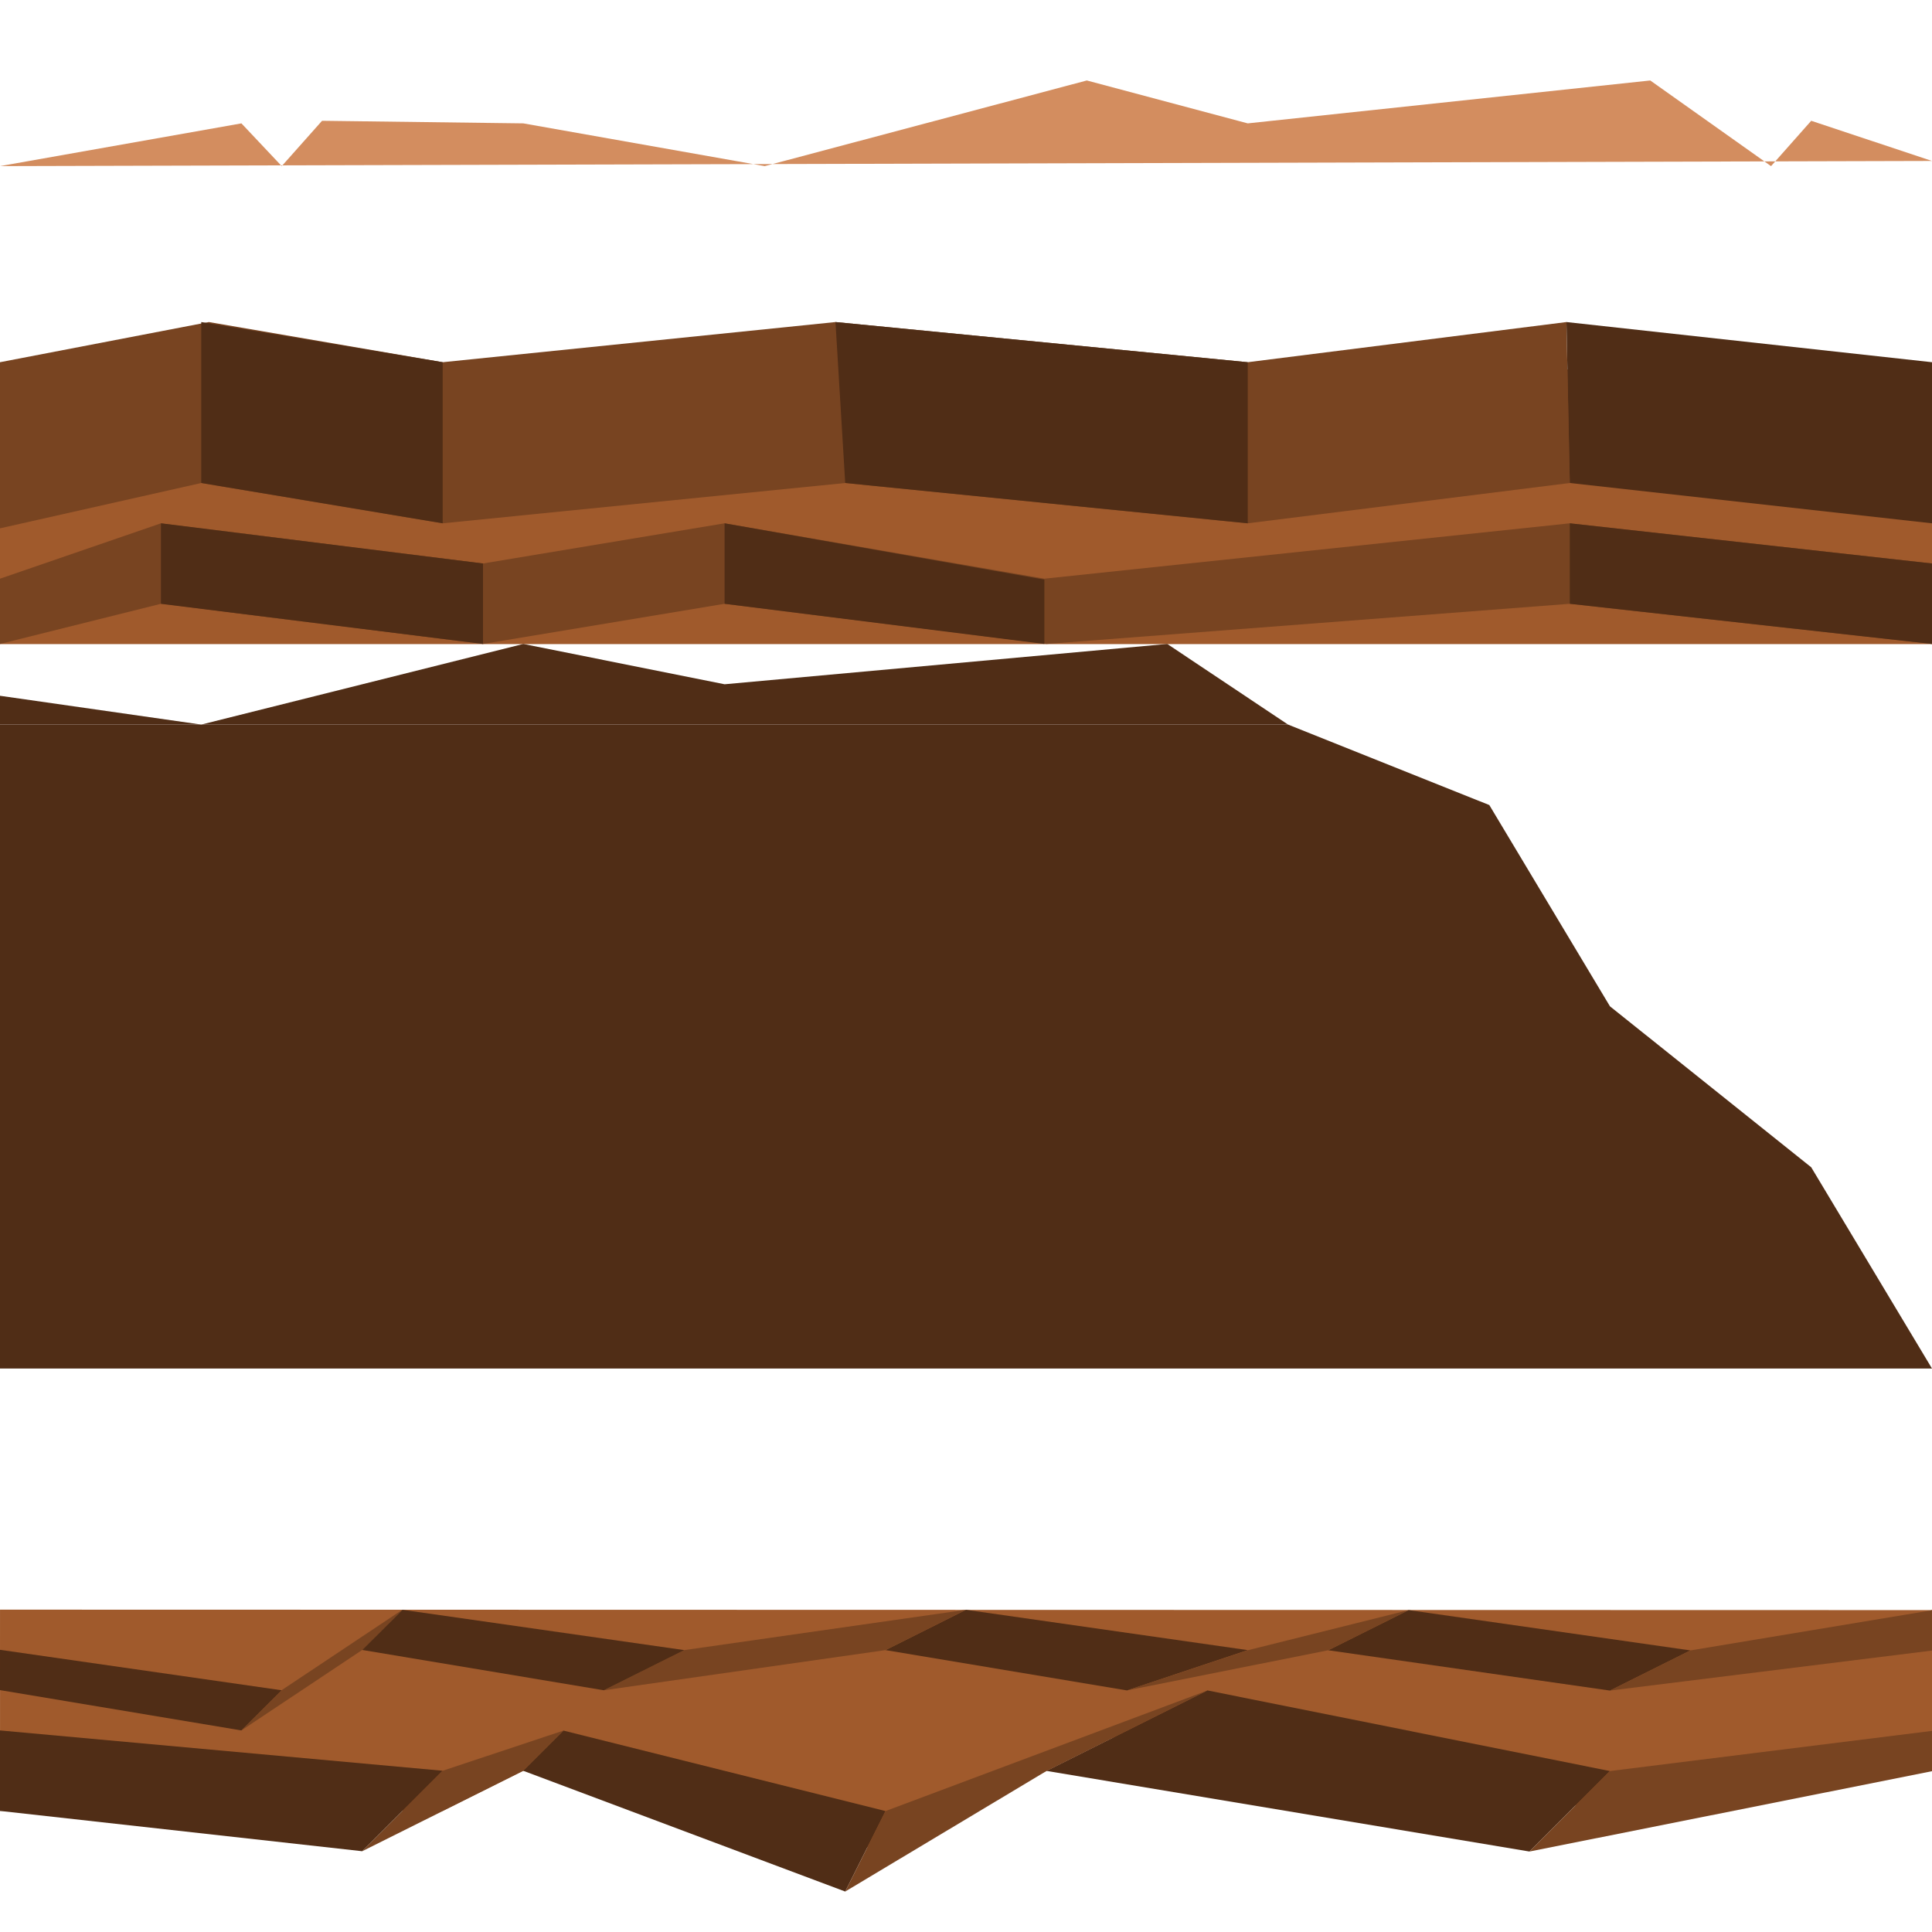
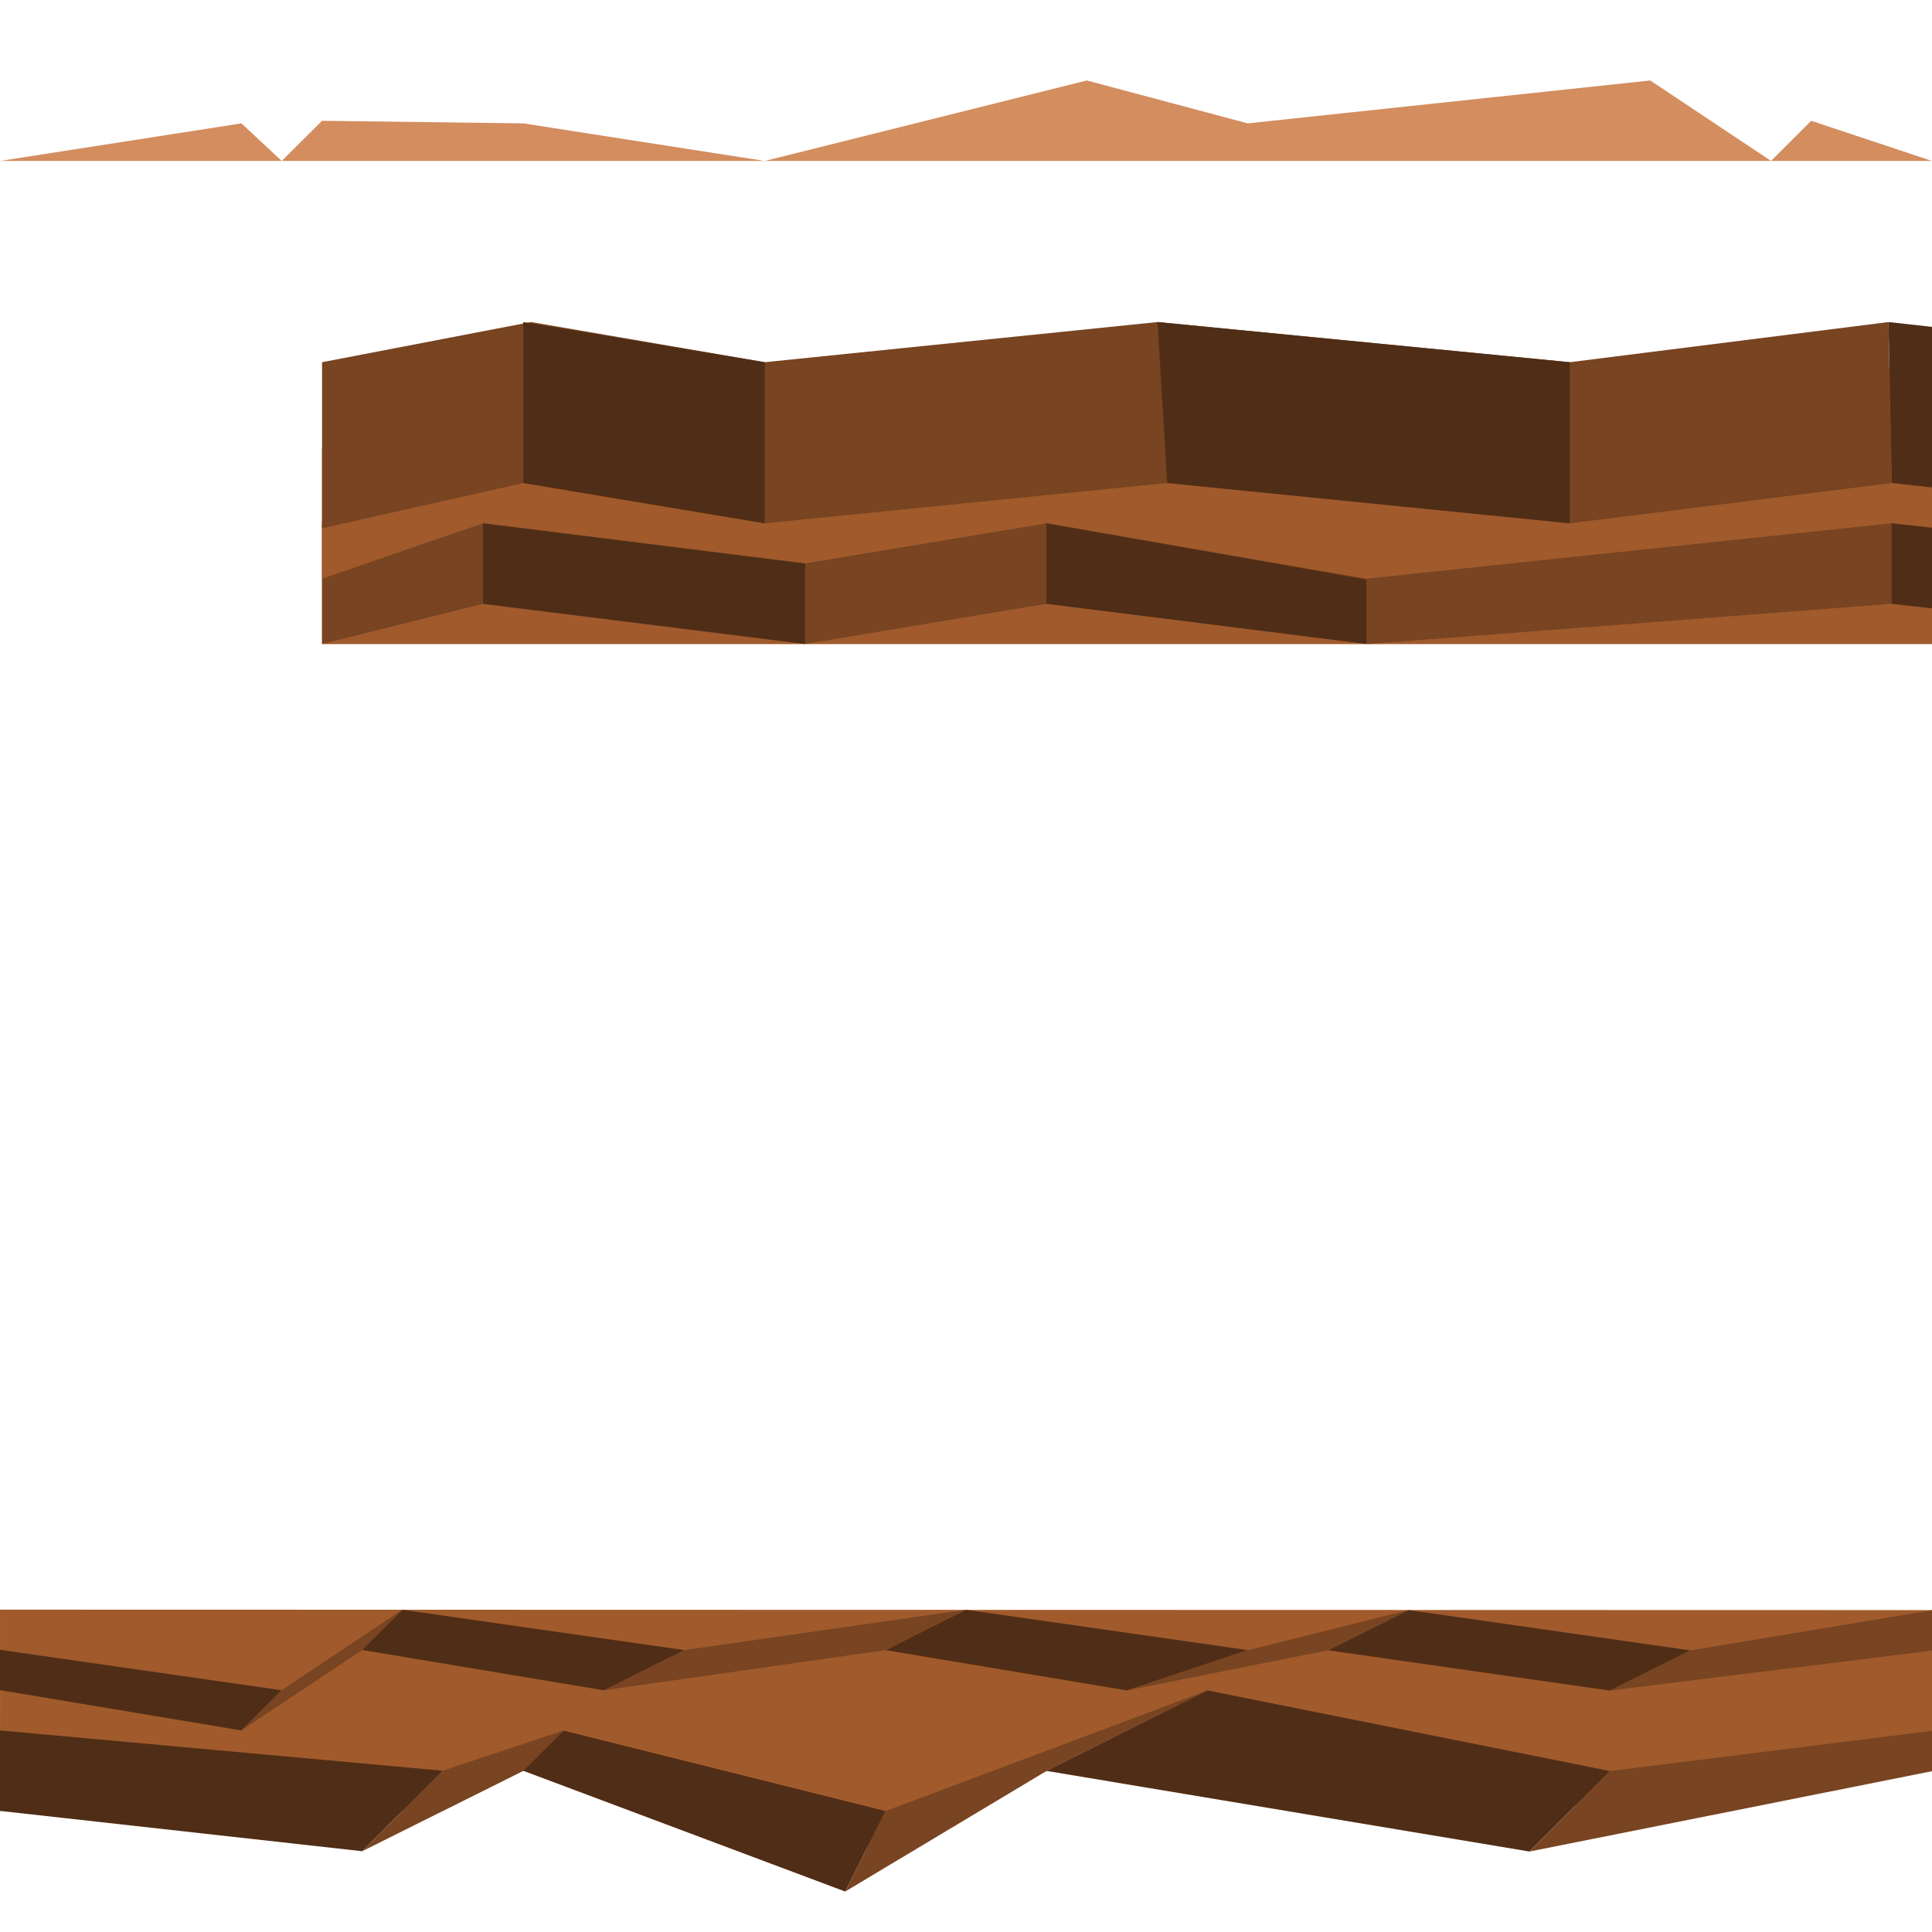
<svg xmlns="http://www.w3.org/2000/svg" width="48" height="48" viewBox="0 0 12.7 12.7" version="1.1" id="svg917">
  <defs id="defs911" />
  <g id="layer1">
    <path id="rect8-8-38" style="fill:#a05a2c;stroke-width:0.166" d="M 12.7,11.642 12.435,11.642 4.8333333e-6,11.11 1.2243333e-4,10.581 12.7,10.584 Z" />
-     <rect style="fill:#d38d5f;stroke:none;stroke-width:0.281;stroke-opacity:1" id="rect1036" width="12.7" height="4.762" x="-12.7" y="-21.167" transform="rotate(-90)" />
-     <rect style="fill:#a05a2c;stroke-width:0.162" id="rect8" width="12.7" height="0.794" x="1.2406819e-07" y="3.44" ry="0" />
-     <path id="rect10" style="fill:#784421;stroke-width:1.03" d="M -6.6666665e-8,3.428 H 12.7 v 0.805 L 10.319,3.969 6.879,4.233 4.763,3.969 3.175,4.233 1.058,3.969 -6.6666665e-8,4.233 Z" />
-     <path id="rect10-2" style="fill:#a05a2c;stroke-width:1.37" d="M -6.6666665e-8,2.951 3.089,2.666 H 6.865 L 10.984,2.381 12.7,2.666 12.7,3.704 10.319,3.44 6.865,3.804 4.763,3.44 3.175,3.704 1.058,3.44 -6.6666665e-8,3.804 Z" />
-     <path id="rect918" style="fill:#502d16;stroke:none;stroke-width:0.261;stroke-opacity:1" d="M 1.058,3.44 3.175,3.704 V 4.233 L 1.058,3.969 Z" />
-     <path id="rect918-2" style="fill:#502d16;stroke:none;stroke-width:0.27;stroke-opacity:1" d="M 4.763,3.44 6.865,3.81 V 4.233 L 4.763,3.969 Z" />
-     <path id="rect918-5" style="fill:#502d16;stroke:none;stroke-width:0.27;stroke-opacity:1" d="M 10.319,3.44 12.7,3.704 12.7,4.233 10.319,3.969 Z" />
-     <path id="rect10-5" style="fill:#784421;stroke-width:1.337" d="M -6.6666665e-8,2.117 V 2.381 L 1.373,2.117 2.91,2.381 5.492,2.117 8.202,2.381 10.297,2.117 10.319,3.175 8.202,3.44 5.556,3.175 2.91,3.44 1.323,3.175 -6.6666665e-8,3.473 Z" />
-     <path id="rect918-7" style="fill:#502d16;stroke:none;stroke-width:0.301;stroke-opacity:1" d="M 1.323,2.117 2.91,2.381 V 3.44 L 1.323,3.175 Z" />
-     <path id="rect918-2-7" style="fill:#502d16;stroke:none;stroke-width:0.301;stroke-opacity:1" d="M 5.492,2.117 8.202,2.381 V 3.44 L 5.556,3.175 Z" />
-     <path id="rect918-5-7" style="fill:#502d16;stroke:none;stroke-width:0.301;stroke-opacity:1" d="M 10.297,2.117 12.7,2.381 12.7,3.44 10.319,3.175 Z" />
-     <rect style="fill:#d38d5f;stroke:none;stroke-width:0.265;stroke-opacity:1" id="rect1032" width="12.7" height="4.233" x="35.983" y="14.817" />
-     <rect style="fill:#a05a2c;stroke:none;stroke-width:0.265;stroke-opacity:1" id="rect1041" width="12.7" height="4.233" x="31.75" y="4.233" />
-     <path id="rect1038" style="fill:#d38d5f;stroke:none;stroke-width:0.273;stroke-opacity:1" d="M 1.852,1.092 2.117,0.794 3.44,0.811 5.027,1.092 7.144,0.529 8.202,0.811 10.848,0.529 11.642,1.092 11.906,0.794 12.7,1.058 0,1.092 v 0 L 1.587,0.811 Z" />
+     <rect style="fill:#a05a2c;stroke-width:0.162" id="rect8" width="12.7" height="0.794" x="2.117" y="3.44" ry="0" />
+     <path id="rect10" style="fill:#784421;stroke-width:1.03" d="M 2.117,3.428 H 14.817 v 0.805 L 12.435,3.969 8.996,4.233 6.879,3.969 5.292,4.233 3.175,3.969 2.117,4.233 Z" />
+     <path id="rect10-2" style="fill:#a05a2c;stroke-width:1.37" d="M 2.117,2.951 5.206,2.666 h 3.776 l 4.119,-0.285 1.716,0.285 1e-6,1.038 L 12.435,3.44 8.982,3.804 6.879,3.44 5.292,3.704 3.175,3.44 2.117,3.804 Z" />
+     <path id="rect918" style="fill:#502d16;stroke:none;stroke-width:0.261;stroke-opacity:1" d="M 3.175,3.44 5.292,3.704 V 4.233 L 3.175,3.969 Z" />
+     <path id="rect918-2" style="fill:#502d16;stroke:none;stroke-width:0.27;stroke-opacity:1" d="M 6.879,3.44 8.982,3.81 V 4.233 L 6.879,3.969 Z" />
+     <path id="rect918-5" style="fill:#502d16;stroke:none;stroke-width:0.27;stroke-opacity:1" d="m 12.435,3.44 2.381,0.265 -1e-6,0.529 -2.381,-0.265 z" />
+     <path id="rect10-5" style="fill:#784421;stroke-width:1.337" d="M 2.117,2.117 V 2.381 L 3.49,2.117 5.027,2.381 7.609,2.117 10.319,2.381 12.414,2.117 12.435,3.175 10.319,3.44 7.673,3.175 5.027,3.44 3.44,3.175 2.117,3.473 Z" />
+     <path id="rect918-7" style="fill:#502d16;stroke:none;stroke-width:0.301;stroke-opacity:1" d="M 3.44,2.117 5.027,2.381 V 3.44 L 3.44,3.175 Z" />
+     <path id="rect918-2-7" style="fill:#502d16;stroke:none;stroke-width:0.301;stroke-opacity:1" d="M 7.609,2.117 10.319,2.381 V 3.44 L 7.673,3.175 Z" />
+     <path id="rect918-5-7" style="fill:#502d16;stroke:none;stroke-width:0.301;stroke-opacity:1" d="m 12.414,2.117 2.403,0.265 1e-6,1.058 -2.381,-0.265 z" />
+     <path id="rect1038" style="fill:#d38d5f;stroke:none;stroke-width:0.273;stroke-opacity:1" d="M 1.852,1.058 2.117,0.794 3.44,0.811 5.027,1.058 7.144,0.529 8.202,0.811 10.848,0.529 11.642,1.058 11.906,0.794 12.7,1.058 H 0 v 0 L 1.587,0.811 Z" />
    <path id="rect8-8" style="fill:#a05a2c;stroke-width:0.166" transform="rotate(-90)" d="m -12.965,-5.556 0.529,0 11.642,0.529 -0.529,0.529 H -14.023 Z" />
    <path id="rect10-2-2" style="fill:#a05a2c;stroke-width:1.37" d="M -5.292,12.7 -5.821,10.583 -5.292,7.408 -6.085,5.821 -5.556,3.44 -5.821,2.91 -5.556,0.265 -4.763,1.058 -5.027,6.879 -4.763,8.731 -5.027,11.113 -4.498,12.7 Z" />
    <path id="rect918-22" style="fill:#502d16;stroke:none;stroke-width:0.261;stroke-opacity:1" d="M -5.027,10.583 -4.763,8.731 -4.498,9.26 -4.763,11.113 Z" />
    <path id="rect918-2-9" style="fill:#502d16;stroke:none;stroke-width:0.27;stroke-opacity:1" d="M -5.027,7.408 -4.763,5.821 -4.498,6.35 -4.763,8.202 Z" />
    <path id="rect918-5-1" style="fill:#502d16;stroke:none;stroke-width:0.27;stroke-opacity:1" d="M -5.292,1.587 -5.027,0.794 -4.763,1.058 -5.027,1.852 Z" />
    <path id="rect918-7-2" style="fill:#502d16;stroke:none;stroke-width:0.301;stroke-opacity:1" d="M -6.085,10.054 -5.556,6.879 -5.027,7.938 -5.556,10.583 Z" />
    <path id="rect918-2-7-1" style="fill:#502d16;stroke:none;stroke-width:0.301;stroke-opacity:1" d="m -6.35,5.556 0.794,-2.117 0.265,0.265 -0.529,2.117 z" />
    <path id="rect918-5-7-0" style="fill:#502d16;stroke:none;stroke-width:0.301;stroke-opacity:1" d="M -6.085,2.381 -5.821,0 -5.292,0.529 -5.556,2.91 Z" />
    <rect style="fill:#a05a2c;stroke-width:0.166" id="rect8-8-3" width="11.906" height="0.794" x="-34.66" y="0.265" ry="0" transform="rotate(-90)" />
    <path id="rect10-4-2" style="fill:#784421;stroke-width:1.03" d="M 0.253,34.66 0,23.283 l 0.529,0.265 0.265,0.794 0.265,3.44 -0.265,2.117 0.265,2.117 -0.265,1.852 0.265,0.794 z" />
    <path id="rect10-2-2-4" style="fill:#a05a2c;stroke-width:1.37" d="m -0.236,34.66 -0.285,-3.089 v -3.776 l -0.285,-4.119 0.011,-2.245 1.852,1.852 -0.794,0.794 0.359,3.454 -0.37,2.102 0.265,1.852 -0.265,2.117 0.365,1.058 z" />
    <path id="rect918-22-0" style="fill:#502d16;stroke:none;stroke-width:0.261;stroke-opacity:1" d="M 0.265,33.602 0.529,31.485 1.058,31.75 0.794,33.867 Z" />
    <path id="rect918-2-9-3" style="fill:#502d16;stroke:none;stroke-width:0.27;stroke-opacity:1" d="m 0.265,29.633 0.37,-2.102 0.423,0.25 -0.265,2.117 z" />
    <path id="rect918-5-1-8" style="fill:#502d16;stroke:none;stroke-width:0.27;stroke-opacity:1" d="m 0.265,24.342 0.276,-1.588 0.529,0.265 -0.276,1.587 z" />
    <path id="rect10-5-3-6" style="fill:#784421;stroke-width:1.337" d="M -0.794,34.66 -1.058,32.544 -0.794,30.956 -1.058,28.31 -0.794,25.4 -1.058,23.812 -3e-7,24.342 0.265,26.194 0,28.575 0.265,31.75 0,32.808 0.298,34.66 Z" />
    <path id="rect918-7-2-8" style="fill:#502d16;stroke:none;stroke-width:0.301;stroke-opacity:1" d="M -1.058,32.544 -0.794,30.956 0.265,31.75 0,32.808 Z" />
    <path id="rect918-2-7-1-0" style="fill:#502d16;stroke:none;stroke-width:0.301;stroke-opacity:1" d="M -1.058,28.31 -0.794,25.4 0.265,26.194 0,28.575 Z" />
    <path id="rect918-5-7-0-2" style="fill:#502d16;stroke:none;stroke-width:0.301;stroke-opacity:1" d="m -1.058,23.812 0.011,-2.646 1.323,1.323 L -2e-7,24.342 Z" />
    <path id="rect1127" style="fill:#784421;stroke:none;stroke-width:0.265;stroke-opacity:1" d="M -6.085,2.381 -5.556,2.91 -5.292,3.704 -5.556,3.44 Z" />
    <path id="rect1127-7" style="fill:#784421;stroke:none;stroke-width:0.265;stroke-opacity:1" d="M -6.35,5.556 -5.821,5.821 -5.027,7.938 -5.556,6.879 Z" />
    <path id="rect1127-7-2" style="fill:#784421;stroke:none;stroke-width:0.265;stroke-opacity:1" d="m -6.085,10.054 0.529,0.529 0.265,2.381 L -5.556,12.7 Z" />
    <path id="rect1127-7-2-1" style="fill:#784421;stroke:none;stroke-width:0.265;stroke-opacity:1" d="M -5.027,10.583 -4.763,11.113 -4.498,12.965 -4.763,12.7 Z" />
    <path id="rect1127-7-6" style="fill:#784421;stroke:none;stroke-width:0.265;stroke-opacity:1" d="M -5.027,7.408 -4.763,8.202 -4.498,9.26 -4.763,8.731 Z" />
    <path id="rect1127-7-9" style="fill:#784421;stroke:none;stroke-width:0.265;stroke-opacity:1" d="M -5.027,3.969 -4.763,4.498 -4.498,6.35 -4.763,5.821 Z" />
    <path id="rect1127-7-29" style="fill:#784421;stroke:none;stroke-width:0.265;stroke-opacity:1" d="m -5.292,1.587 0.265,0.265 0.529,0.794 L -4.763,2.381 Z" />
    <path id="rect918-5-1-7" style="fill:#502d16;stroke:none;stroke-width:0.27;stroke-opacity:1" d="M -5.027,3.969 -4.763,2.381 -4.498,2.646 -4.763,4.498 Z" />
    <path id="rect918-5-1-70" style="fill:#502d16;stroke:none;stroke-width:0.27;stroke-opacity:1" d="M -5.027,13.494 -4.763,12.7 -4.498,12.965 -4.763,13.758 Z" />
    <path id="rect918-5-7-0-4" style="fill:#502d16;stroke:none;stroke-width:0.301;stroke-opacity:1" d="m -5.556,12.965 0,-0.265 0.265,0.265 0,0.265 z" />
    <path id="rect918-22-8" style="fill:#502d16;stroke:none;stroke-width:0.261;stroke-opacity:1" d="M -5.027,23.283 -4.763,21.431 -4.498,21.96 -4.763,23.812 Z" />
    <path id="rect918-2-9-9" style="fill:#502d16;stroke:none;stroke-width:0.27;stroke-opacity:1" d="M -5.027,20.108 -4.763,18.521 -4.498,19.05 -4.763,20.902 Z" />
    <path id="rect918-7-2-7" style="fill:#502d16;stroke:none;stroke-width:0.301;stroke-opacity:1" d="m -6.085,22.754 0.529,-3.175 0.529,1.058 -0.529,2.646 z" />
    <path id="rect918-2-7-1-4" style="fill:#502d16;stroke:none;stroke-width:0.301;stroke-opacity:1" d="m -6.35,18.256 0.794,-2.117 0.265,0.265 -0.529,2.117 z" />
    <path id="rect1127-1" style="fill:#784421;stroke:none;stroke-width:0.265;stroke-opacity:1" d="m -6.085,15.081 0.529,0.529 0.265,0.794 -0.265,-0.265 z" />
    <path id="rect1127-7-8" style="fill:#784421;stroke:none;stroke-width:0.265;stroke-opacity:1" d="m -6.35,18.256 0.529,0.265 0.794,2.117 -0.529,-1.058 z" />
    <path id="rect1127-7-2-15" style="fill:#784421;stroke:none;stroke-width:0.265;stroke-opacity:1" d="M -6.085,22.754 -5.556,23.283 -5.292,25.4 H -5.556 Z" />
    <path id="rect1127-7-2-1-4" style="fill:#784421;stroke:none;stroke-width:0.265;stroke-opacity:1" d="M -5.027,23.283 -4.763,23.812 -4.498,25.665 -4.763,25.4 Z" />
    <path id="rect1127-7-6-9" style="fill:#784421;stroke:none;stroke-width:0.265;stroke-opacity:1" d="M -5.027,20.108 -4.763,20.902 -4.498,21.96 -4.763,21.431 Z" />
    <path id="rect1127-7-9-0" style="fill:#784421;stroke:none;stroke-width:0.265;stroke-opacity:1" d="M -5.027,16.669 -4.763,17.198 -4.498,19.05 -4.763,18.521 Z" />
    <path id="rect1127-7-29-4" style="fill:#784421;stroke:none;stroke-width:0.265;stroke-opacity:1" d="m -5.292,14.287 0.265,0.265 0.529,0.794 L -4.763,15.081 Z" />
    <path id="rect918-5-1-7-7" style="fill:#502d16;stroke:none;stroke-width:0.27;stroke-opacity:1" d="M -5.027,16.669 -4.763,15.081 -4.498,15.346 -4.763,17.198 Z" />
    <path id="rect918-5-1-70-5" style="fill:#502d16;stroke:none;stroke-width:0.27;stroke-opacity:1" d="M -5.027,26.194 -4.763,25.4 -4.498,25.665 -4.763,26.458 Z" />
    <path id="rect918-5-7-0-4-9" style="fill:#502d16;stroke:none;stroke-width:0.301;stroke-opacity:1" d="M -5.821,25.4 -5.556,25.135 -5.292,25.4 v 0.529 z" />
    <path id="rect10-2-2-2" style="fill:#a05a2c;stroke-width:1.37" d="m 12.7,11.378 -2.117,0.529 -3.175,-0.53 -1.588,0.793 -2.381,-0.53 -0.529,0.264 -2.91,-7.15e-4 2.873e-4,-1.058 6.879,0.266 1.852,-0.264 2.381,0.265 1.588,-0.529 z" />
    <path id="rect918-22-6" style="fill:#502d16;stroke:none;stroke-width:0.261;stroke-opacity:1" d="m 10.583,11.113 -1.852,-0.265 0.529,-0.264 1.852,0.265 z" />
    <path id="rect918-2-9-5" style="fill:#502d16;stroke:none;stroke-width:0.27;stroke-opacity:1" d="M 7.408,11.112 5.821,10.847 6.35,10.582 8.202,10.847 Z" />
    <path id="rect918-5-1-5" style="fill:#502d16;stroke:none;stroke-width:0.27;stroke-opacity:1" d="M 1.587,11.375 4.9333333e-6,11.11 3.2733333e-5,10.845 1.852,11.111 Z" />
    <path id="rect918-7-2-0" style="fill:#502d16;stroke:none;stroke-width:0.301;stroke-opacity:1" d="m 10.054,12.171 -3.175,-0.53 1.058,-0.529 2.646,0.53 z" />
    <path id="rect918-2-7-1-9" style="fill:#502d16;stroke:none;stroke-width:0.301;stroke-opacity:1" d="M 5.556,12.434 3.439,11.64 3.704,11.376 5.821,11.905 Z" />
    <path id="rect918-5-7-0-6" style="fill:#502d16;stroke:none;stroke-width:0.301;stroke-opacity:1" d="M 2.381,12.169 -1.7756667e-4,11.904 -6.0966667e-5,11.375 2.91,11.64 Z" />
    <path id="rect1127-9" style="fill:#784421;stroke:none;stroke-width:0.265;stroke-opacity:1" d="m 2.381,12.169 0.529,-0.529 0.794,-0.264 -0.265,0.265 z" />
    <path id="rect1127-7-1" style="fill:#784421;stroke:none;stroke-width:0.265;stroke-opacity:1" d="m 5.556,12.434 0.265,-0.529 2.117,-0.793 -1.058,0.529 z" />
    <path id="rect1127-7-2-2" style="fill:#784421;stroke:none;stroke-width:0.265;stroke-opacity:1" d="m 10.054,12.171 0.529,-0.529 2.117,-0.264 -2.8e-5,0.265 z" />
    <path id="rect1127-7-2-1-3" style="fill:#784421;stroke:none;stroke-width:0.265;stroke-opacity:1" d="m 10.583,11.113 0.529,-0.264 1.588,-0.264 -2.8e-5,0.265 z" />
    <path id="rect1127-7-6-8" style="fill:#784421;stroke:none;stroke-width:0.265;stroke-opacity:1" d="m 7.408,11.112 0.794,-0.264 1.058,-0.264 -0.529,0.264 z" />
    <path id="rect1127-7-9-7" style="fill:#784421;stroke:none;stroke-width:0.265;stroke-opacity:1" d="M 3.969,11.111 4.498,10.847 6.35,10.582 5.821,10.847 Z" />
    <path id="rect1127-7-29-45" style="fill:#784421;stroke:none;stroke-width:0.265;stroke-opacity:1" d="m 1.587,11.375 0.265,-0.265 0.794,-0.529 -0.265,0.265 z" />
    <path id="rect918-5-1-7-2" style="fill:#502d16;stroke:none;stroke-width:0.27;stroke-opacity:1" d="M 3.969,11.111 2.381,10.846 2.646,10.582 4.498,10.847 Z" />
-     <path id="rect1381" style="fill:#502d16;stroke:none;stroke-width:0.265;stroke-opacity:1" d="m -4.233,4.763 h 12.7 L 9.79,5.292 10.583,6.615 11.906,7.673 12.7,8.996 H 0 L -0.794,8.202 -1.852,7.938 -2.117,6.879 -3.175,6.085 Z" />
-     <path id="rect1038-0" style="fill:#502d16;stroke:none;stroke-width:0.275;stroke-opacity:1" d="m -2.117,4.763 h 0.794 L -0.529,4.498 1.323,4.763 3.44,4.233 4.763,4.498 7.673,4.233 8.467,4.763 l 1.058,10e-8 v 0 H -4.233 v 0 L -2.381,4.498 Z" />
-     <path id="rect1381-3" style="fill:#502d16;stroke:none;stroke-width:0.265;stroke-opacity:1" d="m 14.022,-7.673 9.02e-4,12.7 0.794,0.529 1.323,1.852 1.323,0.794 0.794,1.058 -9.02e-4,-12.7 -0.794,-0.794 -0.265,-1.058 -1.058,-0.265 -0.794,-1.058 z" />
    <path style="fill:none;stroke:#000000;stroke-width:0.265px;stroke-linecap:butt;stroke-linejoin:miter;stroke-opacity:1" d="M 8.467,4.762 Z" id="path970" />
+     <path id="rect8-6" style="fill:#a05a2c;stroke-width:0.172" d="m 0,17.358 h 18.521 v 0 l -1.587,1.275 H -0.265 L -0.794,18.421 -1.058,18.209 Z" />
+     <path id="rect10-54" style="fill:#784421;stroke-width:0.922" d="m -0.192,18.2 1.347,-0.208 2.155,0.208 1.616,-0.208 2.141,0.291 3.517,-0.287 1.587,0.213 2.117,-0.213 1.323,0.213 H 17.462 l -0.265,0.213 -1.852,0.1 L 14.023,18.256 11.906,18.521 10.319,18.256 6.615,18.521 4.763,18.256 2.91,18.521 1.155,18.408 -0.192,18.616 Z" />
+     <path id="rect918-1" style="fill:#502d16;stroke:none;stroke-width:0.234;stroke-opacity:1" d="m 1.155,17.992 2.155,0.208 -0.399,0.321 -1.756,-0.113 z" />
+     <path id="rect918-2-6" style="fill:#502d16;stroke:none;stroke-width:0.241;stroke-opacity:1" d="m 4.926,17.992 2.141,0.291 -0.452,0.238 L 4.763,18.256 Z" />
+     <path id="rect918-5-6" style="fill:#502d16;stroke:none;stroke-width:0.241;stroke-opacity:1" d="m 10.583,17.992 1.587,0.217 -0.265,0.312 -1.587,-0.265 z" />
+     <path id="rect10-5-2" style="fill:#784421;stroke-width:1.197" d="m 0.077,16.951 v 0.208 l 1.398,-0.208 1.565,0.208 2.628,-0.208 3.327,0.408 1.587,-0.425 2.155,0.26 2.078,-0.26 1.323,0.425 1.852,-0.425 0.529,0.425 L 15.875,17.727 14.552,17.462 11.906,17.727 10.319,17.462 8.428,17.992 5.292,17.727 2.646,17.992 1.424,17.783 0.077,17.992 Z" />
+     <path id="rect918-7-23" style="fill:#502d16;stroke:none;stroke-width:0.27;stroke-opacity:1" d="m 1.424,16.951 1.616,0.208 -0.394,0.833 -1.222,-0.208 z" />
+     <path id="rect918-2-7-4" style="fill:#502d16;stroke:none;stroke-width:0.27;stroke-opacity:1" d="m 5.669,16.951 3.327,0.408 -0.568,0.633 -3.137,-0.265 z" />
+     <path id="rect918-5-7-7" style="fill:#502d16;stroke:none;stroke-width:0.27;stroke-opacity:1" d="m 10.561,16.951 2.177,0.243 -0.832,0.533 -1.587,-0.265 z" />
+     <path id="rect918-7-23-3" style="fill:#502d16;stroke:none;stroke-width:0.27;stroke-opacity:1" d="m 0,17.146 0.077,0.013 v 0.833 l -0.871,0.004 z" />
+     <path id="rect918-7-23-9" style="fill:#502d16;stroke:none;stroke-width:0.27;stroke-opacity:1" d="m -1.058,18.209 0.866,-0.009 v 0.416 L -0.794,18.421 Z" />
+     <path id="rect918-5-7-7-3" style="fill:#502d16;stroke:none;stroke-width:0.27;stroke-opacity:1" d="M 14.817,16.933 16.14,17.358 15.875,17.727 14.552,17.462 Z" />
+     <path id="rect918-5-6-6" style="fill:#502d16;stroke:none;stroke-width:0.241;stroke-opacity:1" d="m 14.287,18.005 1.323,0.204 -0.265,0.312 -1.323,-0.265 z" />
+     <path id="rect1038-4" style="fill:#d38d5f;stroke:none;stroke-width:0.273;stroke-opacity:1" d="m 1.852,15.346 0.265,-0.265 1.323,0.017 1.588,0.248 2.117,-0.529 1.058,0.281 2.646,-0.281 0.794,0.529 0.794,-0.529 1.587,0.265 0.529,-0.265 1.058,-0.265 v 0.265 l 0.529,0.265 1.058,-0.529 0.529,0.794 -17.727,0 v 0 L 1.587,15.098 Z" />
+     <path id="rect1038-9-0" style="fill:#502d16;fill-opacity:1;stroke:none;stroke-width:0.273;stroke-opacity:1" d="m -8.996,-8.202 0.265,-0.265 h 0.794 l 1.852,0.265 2.381,-0.529 1.058,0.529 2.117,-0.529 1.058,0.529 h 0.529 l 0.794,0.265 h -12.7 v 0 l 1.323,-0.529 z" />
+     <path id="rect1038-1" style="fill:#d38d5f;stroke:none;stroke-width:0.273;stroke-opacity:1" d="m -8.996,-7.937 0.265,-0.265 1.323,0.017 1.588,0.248 2.117,-0.529 1.058,0.281 L 0,-8.467 l 0.794,0.529 0.265,-0.265 0.794,0.265 h -12.7 v 0 l 1.587,-0.248 z" />
  </g>
</svg>
